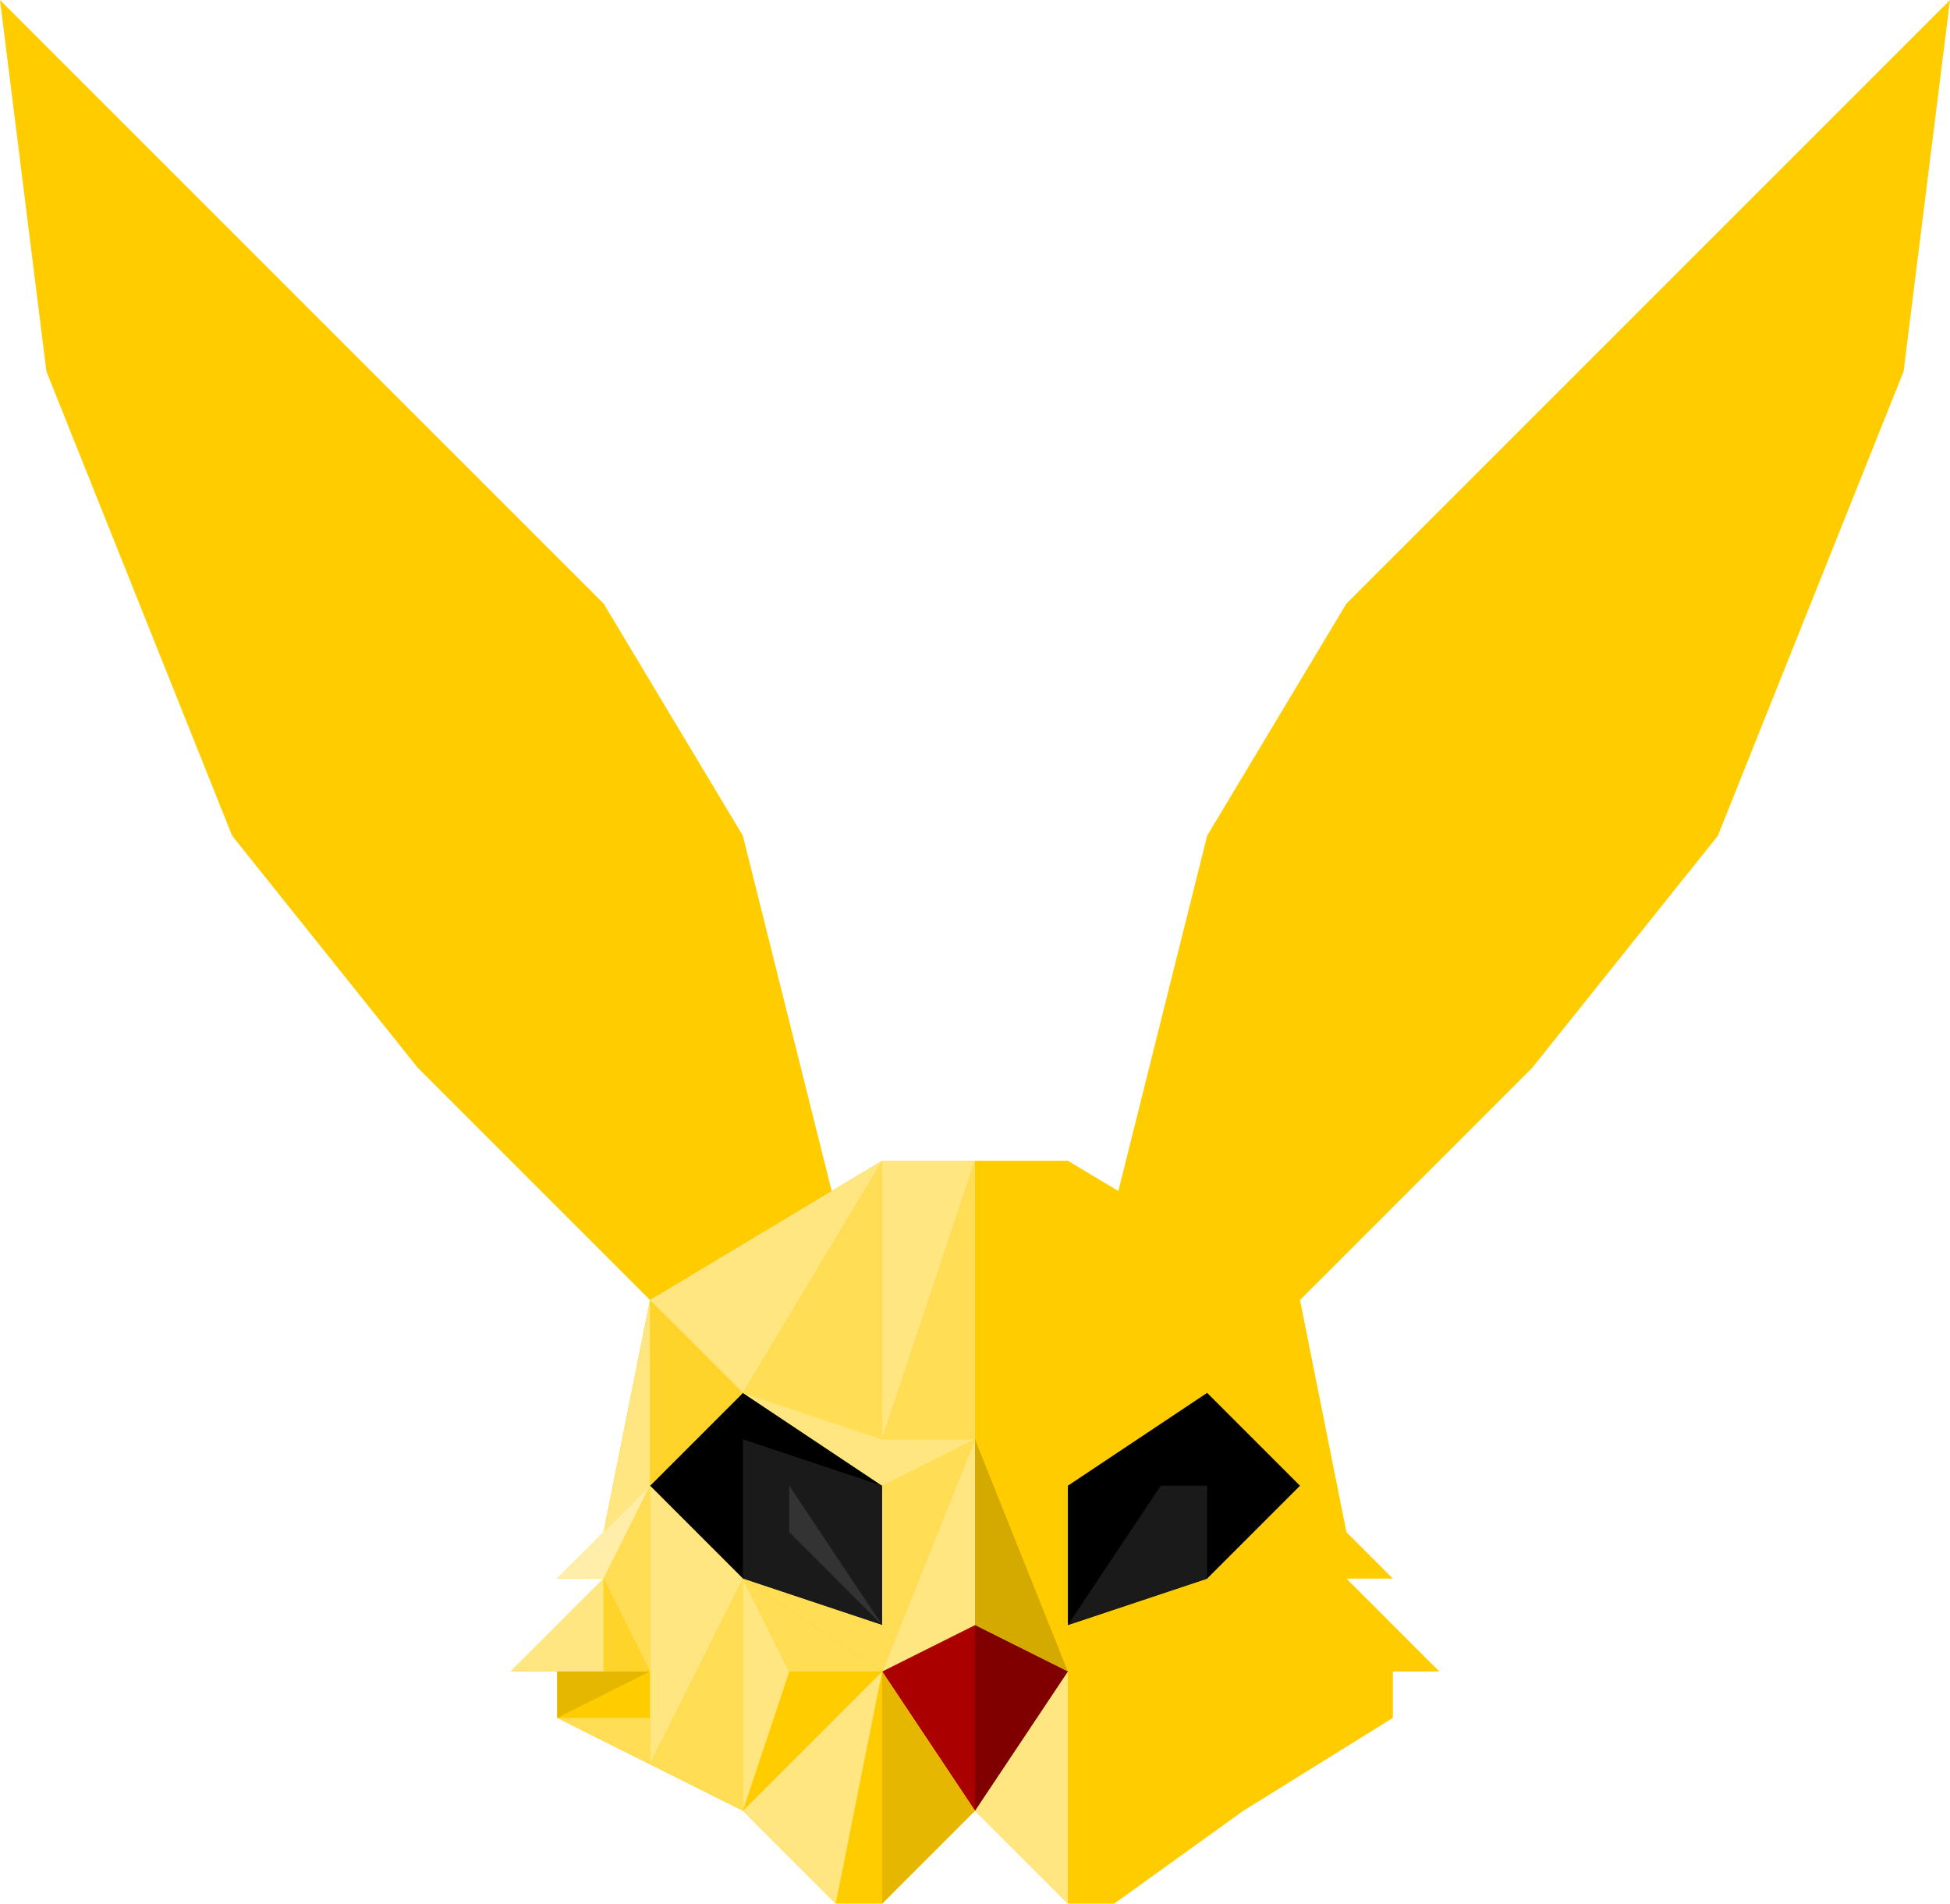
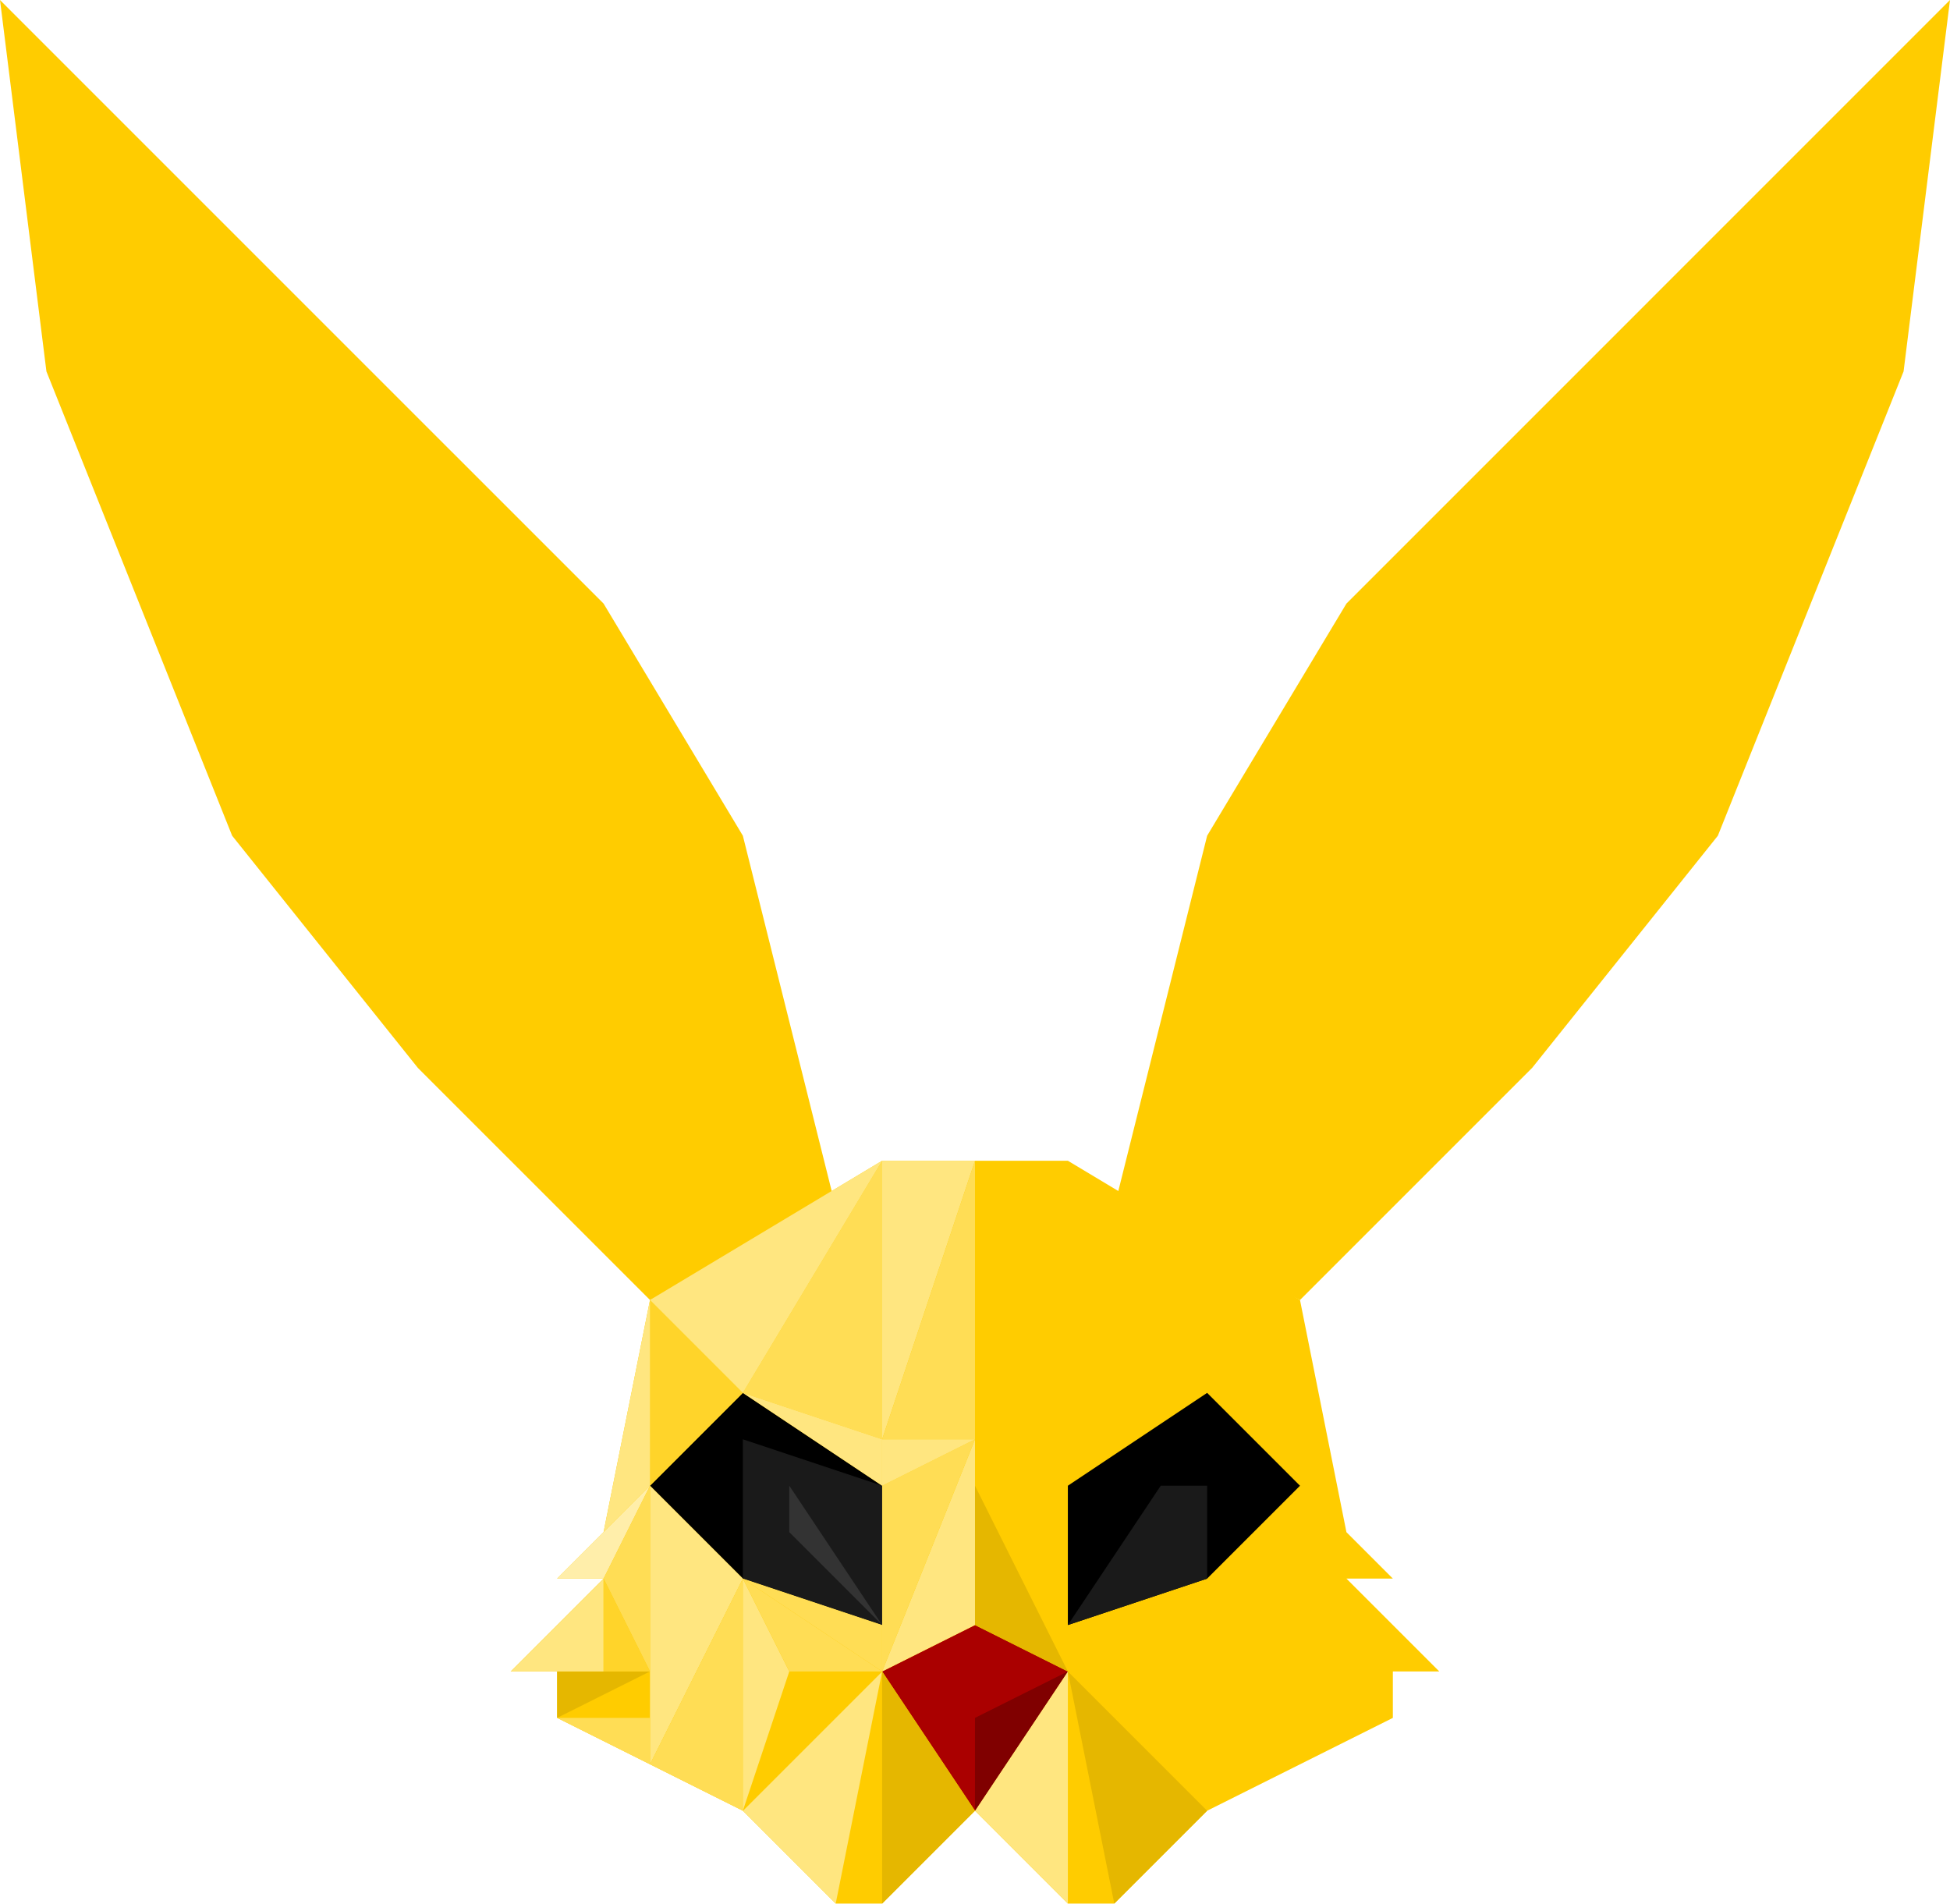
<svg xmlns="http://www.w3.org/2000/svg" width="840" height="820" viewBox="0 0 222.25 216.958" version="1.1" id="svg1" xml:space="preserve">
  <defs id="defs1" />
  <g id="layer1" transform="translate(5.291667,42.33334)">
    <path style="fill:#ffcc00;stroke-width:0.255;stroke-linecap:square" d="M 68.792,105.833 42.333,79.375 21.167,52.917 0,0 -5.292,-42.333 63.5,26.458 79.375,52.917 89.958,95.25 Z" id="path6" />
    <path style="fill:#ffcc00;stroke-width:0.255;stroke-linecap:square" d="M 142.875,105.833 169.333,79.375 190.5,52.917 211.667,-2.8088381e-6 216.958,-42.333 148.167,26.458 l -15.875,26.458 -10.583,42.333 z" id="path7" />
-     <path style="fill:#ffcc00;stroke-width:0.255;stroke-linecap:square" d="m 63.5,132.292 5.292,-26.458 26.458,-15.875 h 21.167 l 26.458,15.875 5.292,26.458 5.292,5.292 h -5.292 L 158.75,148.167 h -5.292 v 5.292 l -17.037,10.583 -14.713,10.583 h -5.292 L 105.833,164.042 95.25,174.625 H 89.958 L 79.375,164.042 58.208,153.458 v -5.292 h -5.292 l 10.583,-10.583 h -5.292 z" id="path3" />
+     <path style="fill:#ffcc00;stroke-width:0.255;stroke-linecap:square" d="m 63.5,132.292 5.292,-26.458 26.458,-15.875 h 21.167 l 26.458,15.875 5.292,26.458 5.292,5.292 h -5.292 L 158.75,148.167 h -5.292 v 5.292 l -21.167,10.583 -10.583,10.583 h -5.292 L 105.833,164.042 95.25,174.625 H 89.958 L 79.375,164.042 58.208,153.458 v -5.292 h -5.292 l 10.583,-10.583 h -5.292 z" id="path3" />
    <path style="fill:#000000;stroke-width:0.255;stroke-linecap:square" d="m 95.25,142.875 -15.875,-5.292 L 68.792,127 79.375,116.417 95.25,127 Z" id="path2" />
    <path style="fill:#aa0000;stroke-width:0.255;stroke-linecap:square" d="m 105.833,164.042 -10.583,-15.875 10.583,-5.292 10.583,5.292 z" id="path4" />
    <path style="fill:#000000;stroke-width:0.255;stroke-linecap:square" d="m 116.417,142.875 15.875,-5.292 10.583,-10.583 -10.583,-10.583 -15.875,10.583 z" id="path5" />
    <path style="fill:#ffe680;stroke-width:0.255;stroke-linecap:square" d="M 95.25,148.167 105.833,121.708 V 142.875 Z" id="path8" />
    <path style="fill:#ffe680;stroke-width:0.255;stroke-linecap:square" d="m 89.958,174.625 5.292,-26.458 -15.875,15.875 z" id="path9" />
    <path style="fill:#ffe680;stroke-width:0.255;stroke-linecap:square" d="m 116.417,148.167 v 26.458 l -10.583,-10.583 z" id="path10" />
    <path style="fill:#ffe680;stroke-width:0.255;stroke-linecap:square" d="m 68.792,127 2e-6,31.75 10.583,-21.167 z" id="path11" />
    <path style="fill:#ffdd55;stroke-width:0.255;stroke-linecap:square" d="m 79.375,137.583 v 26.458 l -10.583,-5.292 z" id="path12" />
    <path style="fill:#1a1a1a;stroke-width:0.255;stroke-linecap:square" d="m 79.375,137.583 v -15.875 L 95.25,127 v 15.875 z" id="path13" />
    <path style="fill:#1a1a1a;stroke-width:0.255;stroke-linecap:square" d="M 116.417,142.875 127,127 h 5.292 v 10.583 z" id="path14" />
    <path style="fill:#333333;stroke-width:0.255;stroke-linecap:square" d="M 95.25,142.875 84.667,132.292 V 127 Z" id="path15" />
-     <path style="fill:#800000;stroke-width:0.255;stroke-linecap:square" d="M 105.833,164.042 V 142.875 l 10.583,5.292 z" id="path16" />
+     <path style="fill:#800000;stroke-width:0.255;stroke-linecap:square" d="m 105.833,164.042 v -10.583 l 10.583,-5.292 z" id="path16" />
    <path style="fill:#ffd42a;stroke-width:0.255;stroke-linecap:square" d="m 68.792,127 v -21.167 l 10.583,10.583 z" id="path17" />
    <path style="fill:#ffdd55;fill-opacity:1;stroke-width:0.255;stroke-linecap:square" d="m 79.375,116.417 15.875,-26.458 10e-7,31.75 z" id="path18" />
    <path style="fill:#ffe680;fill-opacity:1;stroke-width:0.255;stroke-linecap:square" d="M 95.25,121.708 105.833,89.958 H 95.25 Z" id="path19" />
    <path style="fill:#ffdd55;fill-opacity:1;stroke-width:0.255;stroke-linecap:square" d="M 95.25,121.708 H 105.833 V 89.958 Z" id="path20" />
    <path style="fill:#ffdd55;fill-opacity:1;stroke-width:0.255;stroke-linecap:square" d="m 95.25,127 10.583,-5.292 -10.583,26.458 z" id="path21" />
    <path style="fill:#ffdd55;fill-opacity:1;stroke-width:0.255;stroke-linecap:square" d="m 79.375,137.583 15.875,10.583 V 142.875 Z" id="path22" />
    <path style="fill:#e5b700;fill-opacity:1;stroke-width:0.255;stroke-linecap:square" d="m 95.25,174.625 v -26.458 l 10.583,15.875 z" id="path23" />
    <path style="fill:#ffe680;fill-opacity:1;stroke-width:0.255;stroke-linecap:square" d="m 79.375,116.417 15.875,5.292 V 127 Z" id="path27" />
    <path style="fill:#ffe680;fill-opacity:1;stroke-width:0.255;stroke-linecap:square" d="M 95.25,121.708 V 127 l 10.583,-5.292 z" id="path28" />
    <path style="fill:#ffe680;fill-opacity:1;stroke-width:0.255;stroke-linecap:square" d="M 79.375,116.417 68.792,105.833 95.25,89.958 Z" id="path29" />
    <path style="fill:#ffe680;fill-opacity:1;stroke-width:0.255;stroke-linecap:square" d="M 63.5,132.292 68.792,127 v -21.167 z" id="path30" />
    <path style="fill:#e5b700;fill-opacity:1;stroke-width:0.255;stroke-linecap:square" d="m 58.208,148.167 h 10.583 l -10.583,5.292 z" id="path31" />
    <path style="fill:#ffcc00;fill-opacity:1;stroke-width:0.255;stroke-linecap:square" d="m 79.375,164.042 15.875,-15.875 H 84.667 Z" id="path32" />
    <path style="fill:#ffe680;fill-opacity:1;stroke-width:0.255;stroke-linecap:square" d="m 79.375,137.583 5.292,10.583 -5.292,15.875 z" id="path33" />
    <path style="fill:#ffdd55;fill-opacity:1;stroke-width:0.255;stroke-linecap:square" d="m 84.667,148.167 -5.292,-10.583 15.875,10.583 z" id="path34" />
    <path style="fill:#ffeeaa;fill-opacity:1;stroke-width:0.255;stroke-linecap:square" d="m 68.792,127 -5.292,10.583 h -5.292 z" id="path35" />
    <path style="fill:#ffdd55;fill-opacity:1;stroke-width:0.255;stroke-linecap:square" d="m 63.5,137.583 5.292,10.583 V 127 Z" id="path36" />
    <path style="fill:#ffe680;fill-opacity:1;stroke-width:0.255;stroke-linecap:square" d="m 63.5,137.583 v 10.583 H 52.917 Z" id="path37" />
    <path style="fill:#ffd42a;fill-opacity:1;stroke-width:0.255;stroke-linecap:square" d="m 63.5,137.583 v 10.583 h 5.292 z" id="path38" />
    <path style="fill:#ffdd55;fill-opacity:1;stroke-width:0.255;stroke-linecap:square" d="m 58.208,153.458 10.583,5.292 v -5.292 z" id="path39" />
-     <path style="fill:#d4aa00;fill-opacity:1;stroke-width:0.255;stroke-linecap:square" d="m 105.833,121.708 10.583,26.458 -10.583,-5.292 z" id="path44" />
+     <path style="fill:#e5b700;fill-opacity:1;stroke-width:0.255;stroke-linecap:square" d="m 105.833,127 10.583,21.167 -10.583,-5.292 z" id="path44" />
+     <path style="fill:#e5b700;fill-opacity:1;stroke-width:0.255;stroke-linecap:square" d="m 121.708,174.625 -5.292,-26.458 15.875,15.875 z" id="path45" />
  </g>
</svg>
